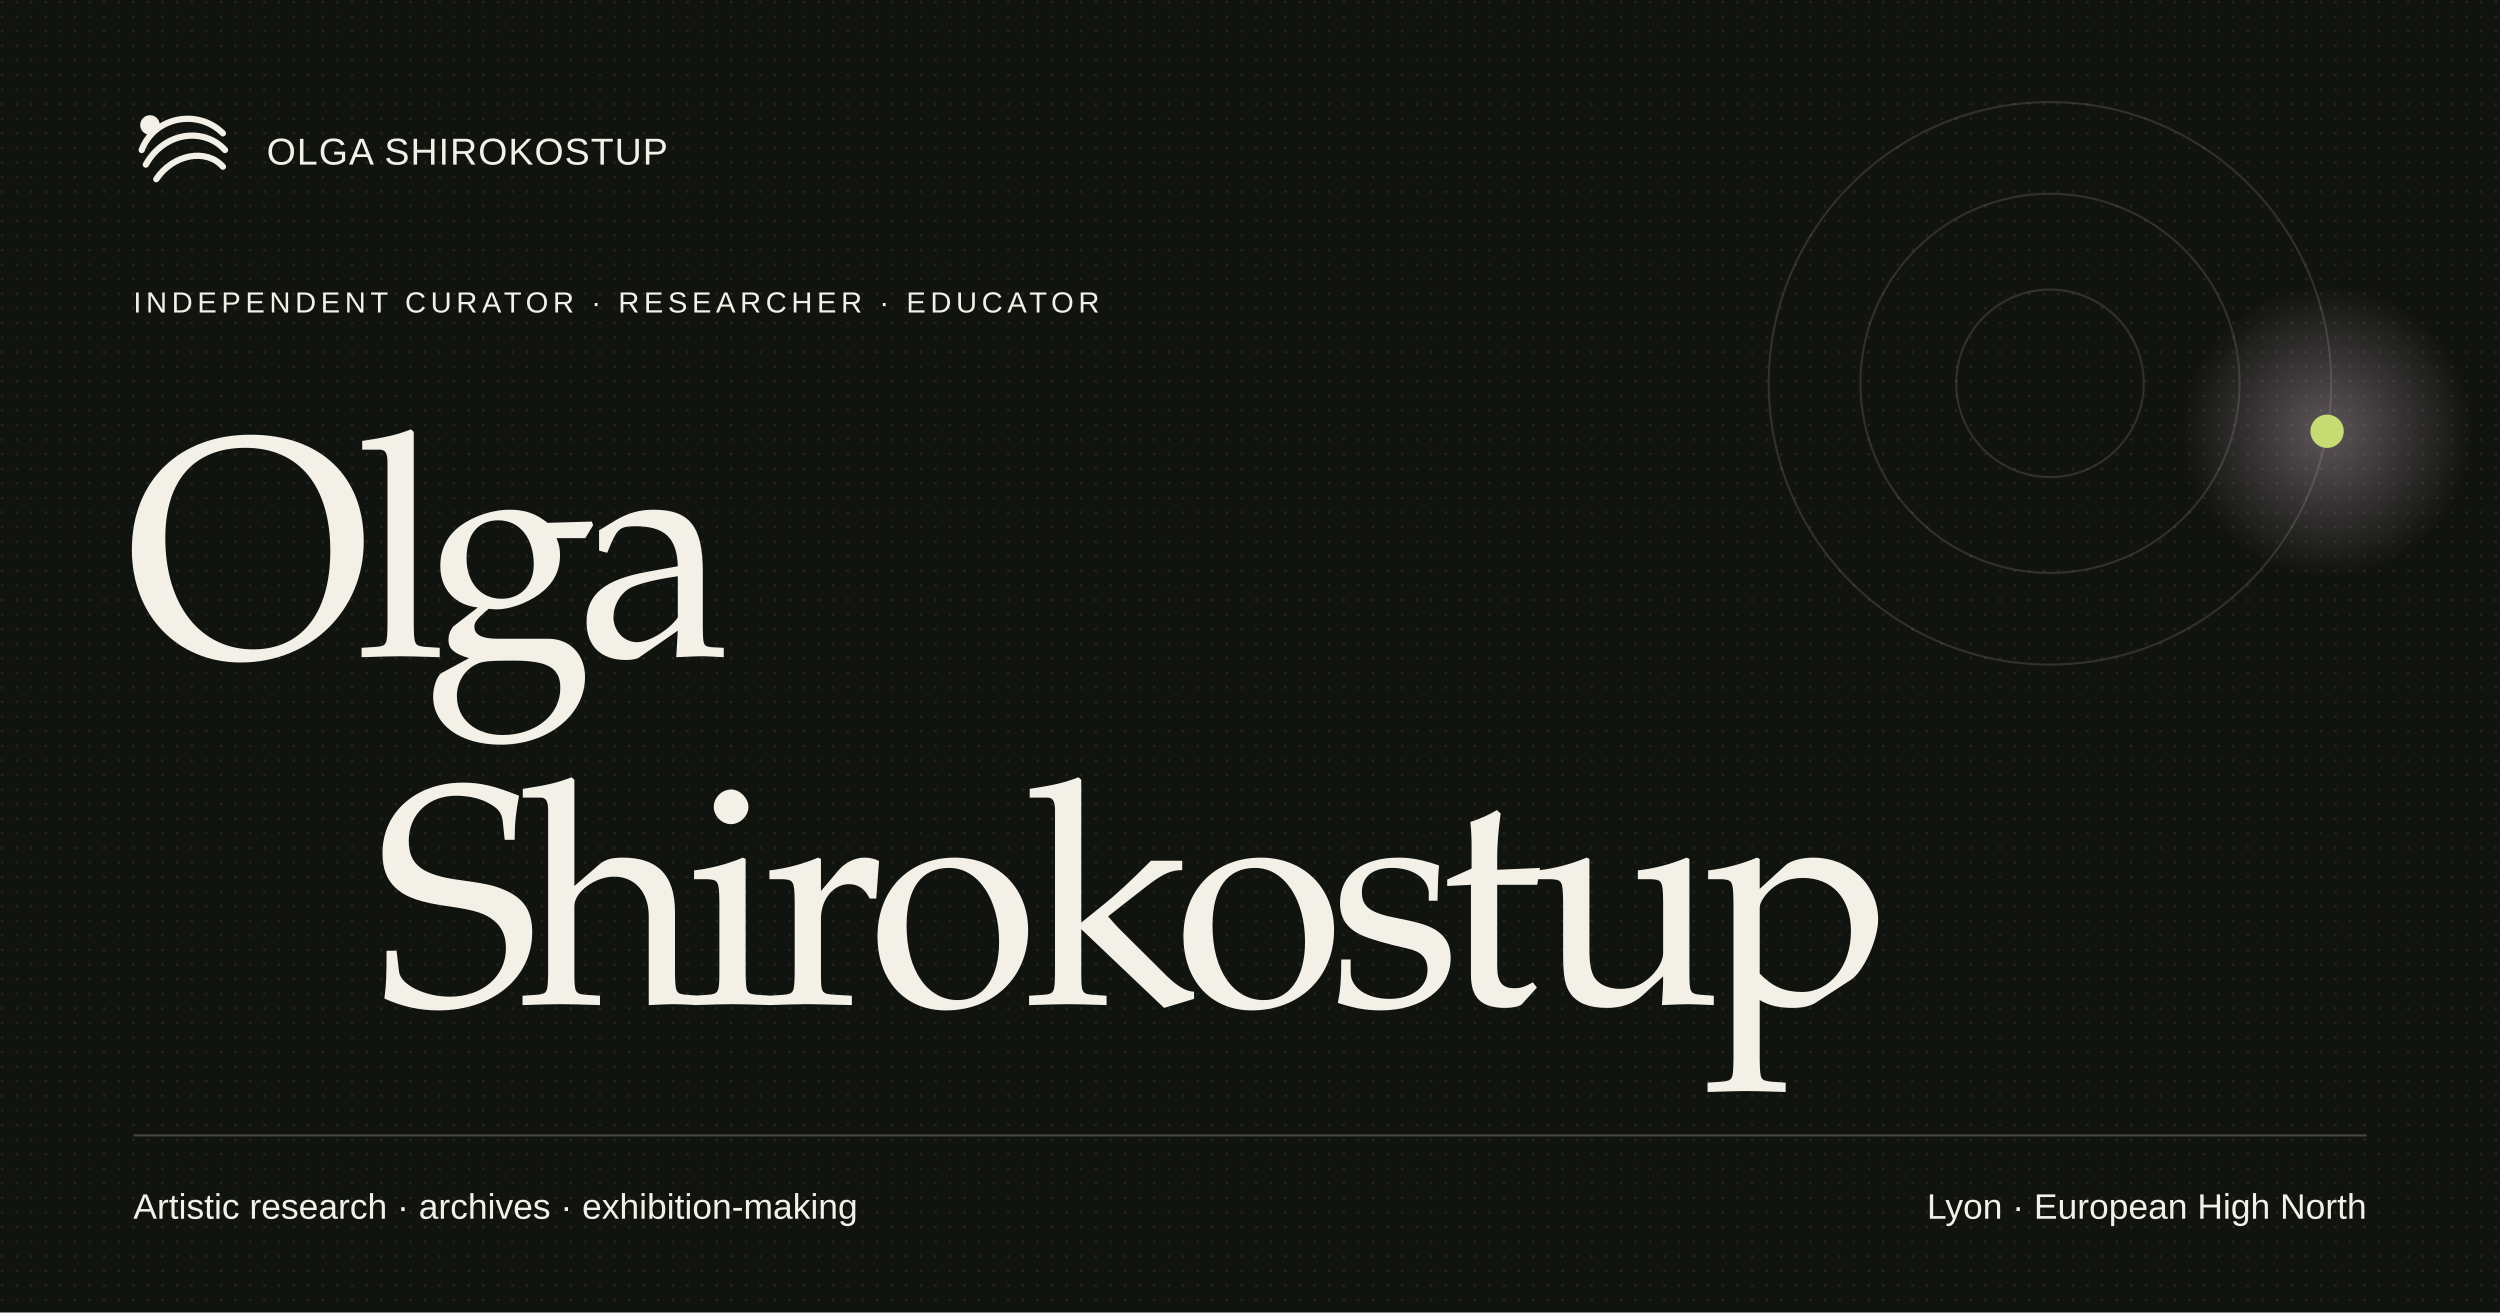
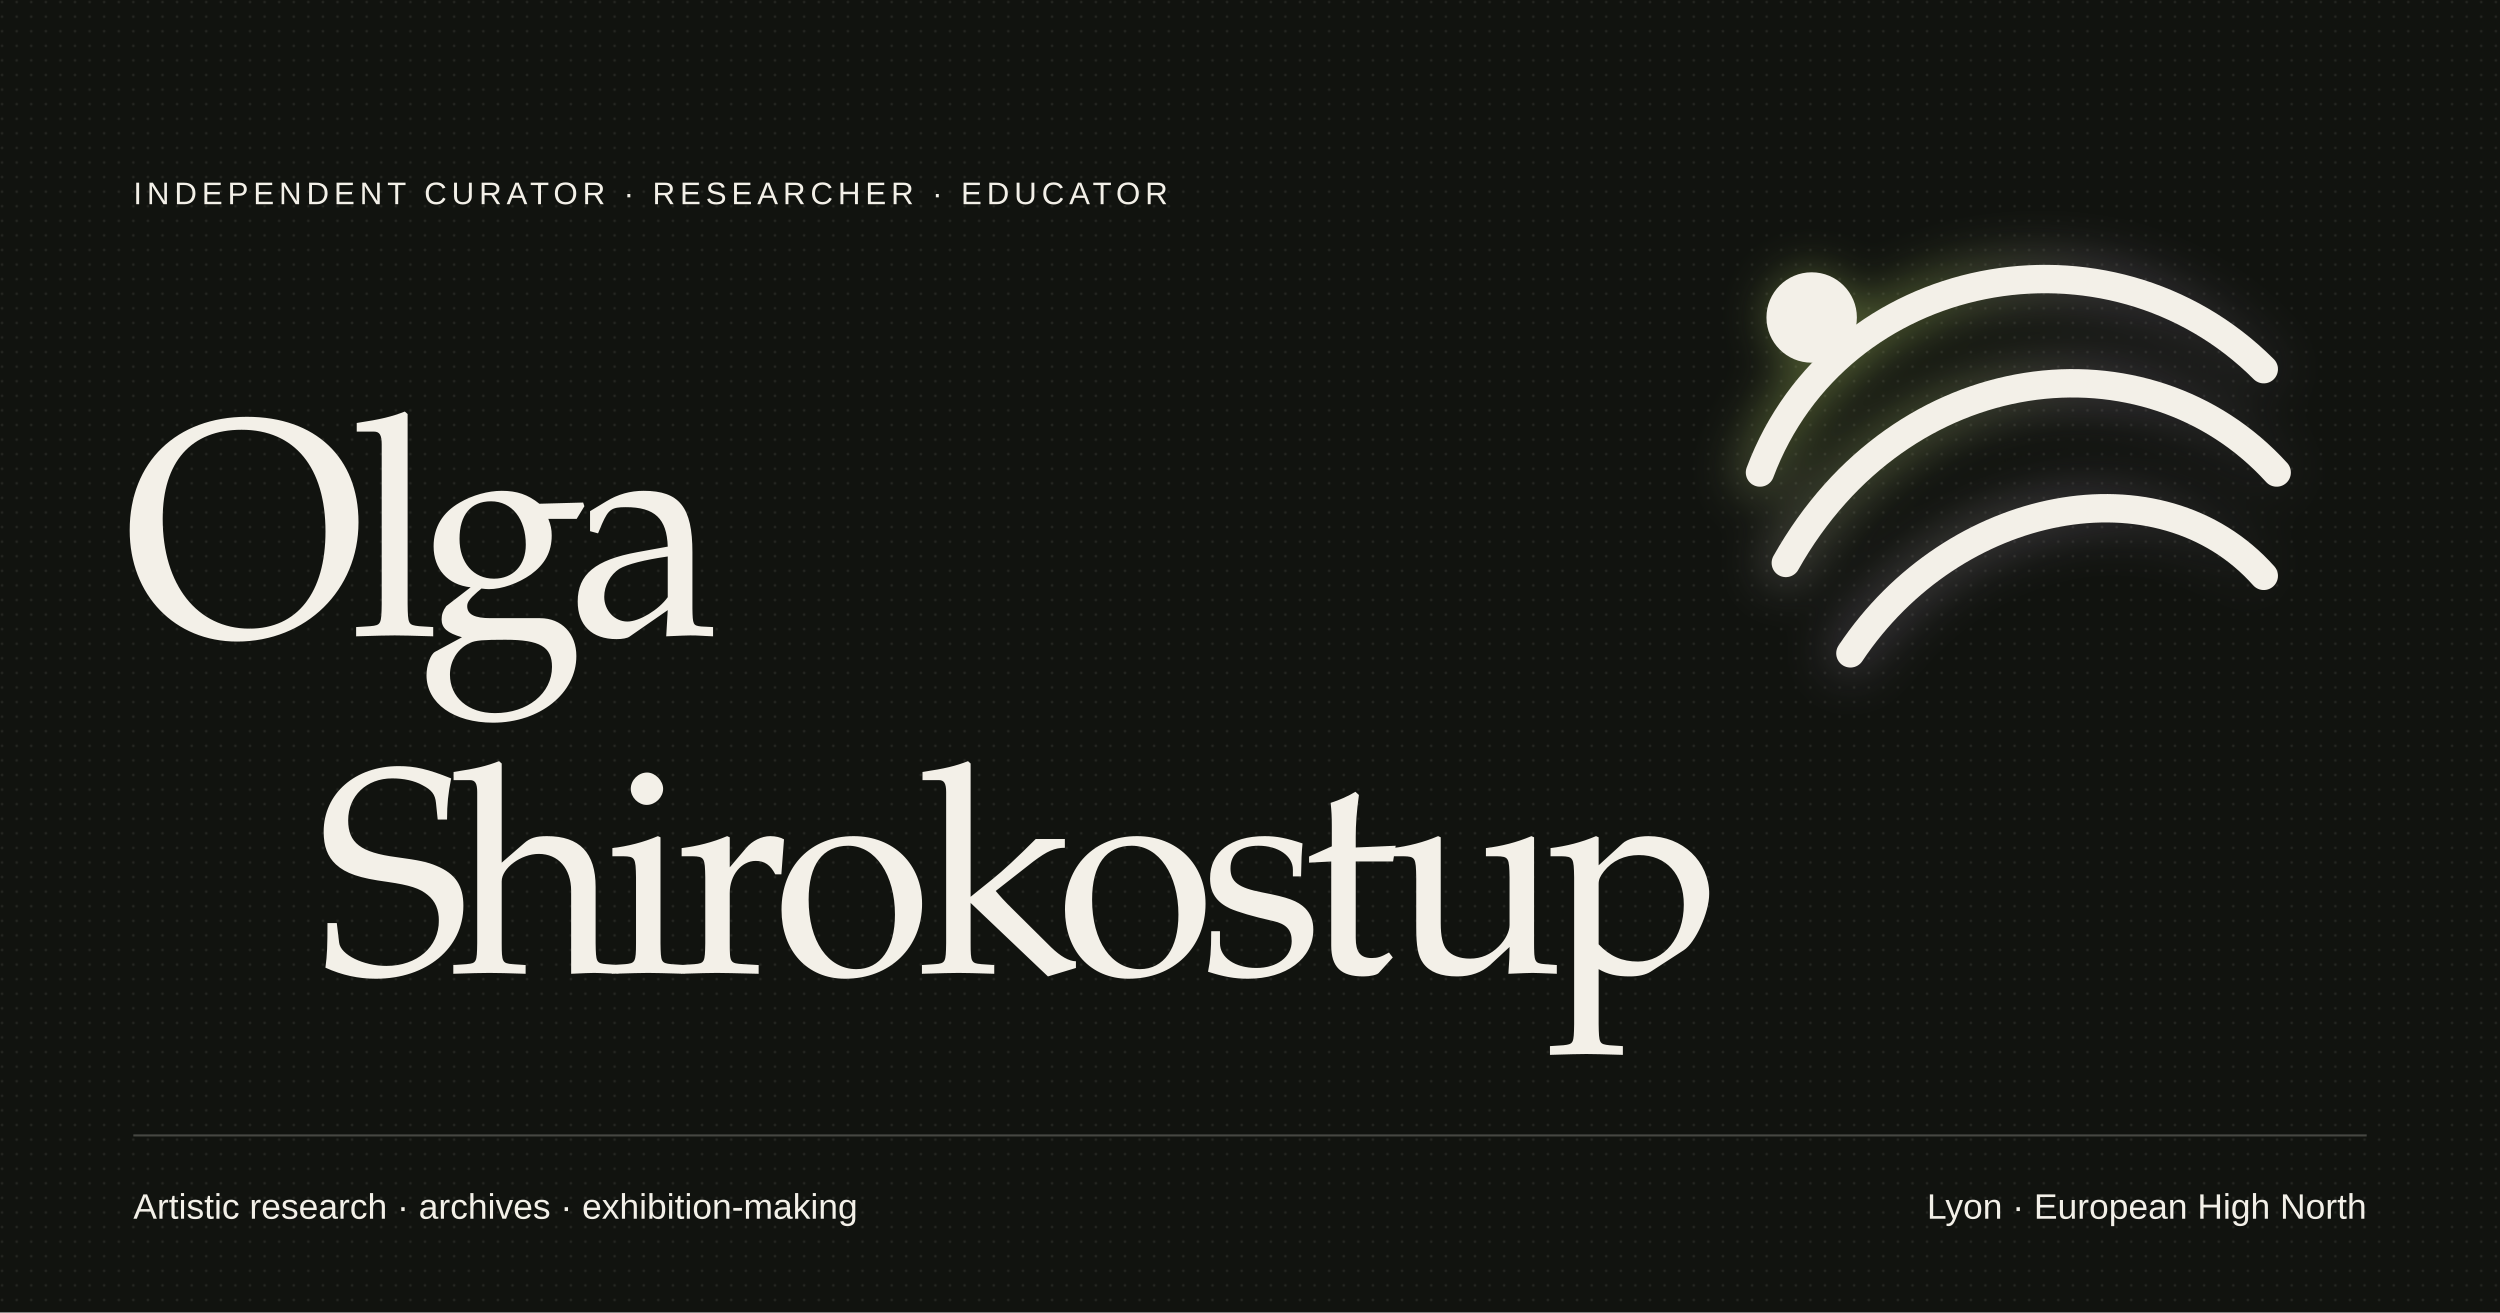
<svg xmlns="http://www.w3.org/2000/svg" width="1200" height="630" viewBox="0 0 1200 630" role="img" aria-labelledby="title desc">
  <defs>
    <pattern id="paper-dots" width="7" height="7" patternUnits="userSpaceOnUse">
-       <circle cx="1" cy="1" r="0.7" fill="#f3f0e8" opacity="0.08" />
+       <circle cx="1" cy="1" r="0.7" fill="#f3f0e8" opacity="0.075" />
    </pattern>
-     <radialGradient id="glow" cx="50%" cy="50%" r="50%">
-       <stop offset="0" stop-color="#d7bfd0" stop-opacity="0.38" />
-       <stop offset="1" stop-color="#d7bfd0" stop-opacity="0" />
+     <radialGradient id="aurora" gradientUnits="userSpaceOnUse" cx="8" cy="12" r="42">
+       <stop offset="0" stop-color="#c9e876" stop-opacity="0.9" />
+       <stop offset="0.22" stop-color="#c9e876" stop-opacity="0.68" />
+       <stop offset="0.56" stop-color="#c9b2d6" stop-opacity="0.48" />
+       <stop offset="1" stop-color="#c9b2d6" stop-opacity="0" />
    </radialGradient>
+     <filter id="aurora-blur" x="-40%" y="-40%" width="180%" height="180%">
+       <feGaussianBlur stdDeviation="1.7" />
+     </filter>
  </defs>
  <rect width="1200" height="630" fill="#11130f" />
  <rect width="1200" height="630" fill="url(#paper-dots)" />
-   <g transform="translate(64 48)" fill="none" stroke="#f3f0e8" stroke-linecap="round" stroke-linejoin="round" stroke-width="3">
-     <path d="M4 24C10 8 31 4 43 16" />
-     <path d="M6 31c9-16 28-18 38-7" />
-     <path d="M11 38c8-12 24-15 32-6" />
-     <circle cx="8" cy="12" r="4.7" fill="#f3f0e8" stroke="none" />
+   <text x="64" y="98" fill="#f3f0e8" font-family="Arial, Helvetica, sans-serif" font-size="15" letter-spacing="2.35">INDEPENDENT CURATOR · RESEARCHER · EDUCATOR</text>
+   <text x="59" y="305" fill="#f3f0e8" font-family="Iowan Old Style, Palatino Linotype, Book Antiqua, Palatino, Georgia, serif" font-size="148" letter-spacing="-7.5">Olga</text>
+   <text x="152" y="467" fill="#f3f0e8" font-family="Iowan Old Style, Palatino Linotype, Book Antiqua, Palatino, Georgia, serif" font-size="140" letter-spacing="-7.5">Shirokostup</text>
+   <g transform="translate(820 78) scale(6.2)">
+     <g fill="none" stroke="url(#aurora)" stroke-linecap="round" stroke-linejoin="round" stroke-width="4.2" opacity="0.38" filter="url(#aurora-blur)">
+       <path d="M4 24C10 8 31 4 43 16" />
+       <path d="M6 31c9-16 28-18 38-7" />
+       <path d="M11 38c8-12 24-15 32-6" />
+       <circle cx="8" cy="12" r="3.5" fill="url(#aurora)" stroke="none" />
+     </g>
+     <g fill="none" stroke="#f3f0e8" stroke-linecap="round" stroke-linejoin="round" stroke-width="2.2">
+       <path d="M4 24C10 8 31 4 43 16" />
+       <path d="M6 31c9-16 28-18 38-7" />
+       <path d="M11 38c8-12 24-15 32-6" />
+       <circle cx="8" cy="12" r="3.5" fill="#f3f0e8" stroke="none" />
+     </g>
  </g>
-   <text x="128" y="79" fill="#f3f0e8" font-family="Arial, Helvetica, sans-serif" font-size="18" letter-spacing="0.5">OLGA SHIROKOSTUP</text>
-   <text x="64" y="150" fill="#f3f0e8" font-family="Arial, Helvetica, sans-serif" font-size="14" letter-spacing="2.2">INDEPENDENT CURATOR · RESEARCHER · EDUCATOR</text>
-   <text x="60" y="315" fill="#f3f0e8" font-family="Iowan Old Style, Palatino Linotype, Book Antiqua, Palatino, Georgia, serif" font-size="150" letter-spacing="-7.5">Olga</text>
-   <text x="180" y="482" fill="#f3f0e8" font-family="Iowan Old Style, Palatino Linotype, Book Antiqua, Palatino, Georgia, serif" font-size="150" letter-spacing="-7.5">Shirokostup</text>
-   <g fill="none" stroke="#f3f0e8" opacity="0.14">
-     <circle cx="984" cy="184" r="135" />
-     <circle cx="984" cy="184" r="91" />
-     <circle cx="984" cy="184" r="45" />
-   </g>
-   <circle cx="1117" cy="207" r="70" fill="url(#glow)" />
-   <circle cx="1117" cy="207" r="8" fill="#c6db72" />
  <line x1="64" y1="545" x2="1136" y2="545" stroke="#f3f0e8" opacity="0.24" />
  <text x="64" y="585" fill="#f3f0e8" font-family="Arial, Helvetica, sans-serif" font-size="17">Artistic research · archives · exhibition-making</text>
  <text x="1136" y="585" fill="#f3f0e8" font-family="Arial, Helvetica, sans-serif" font-size="17" text-anchor="end">Lyon · European High North</text>
</svg>
